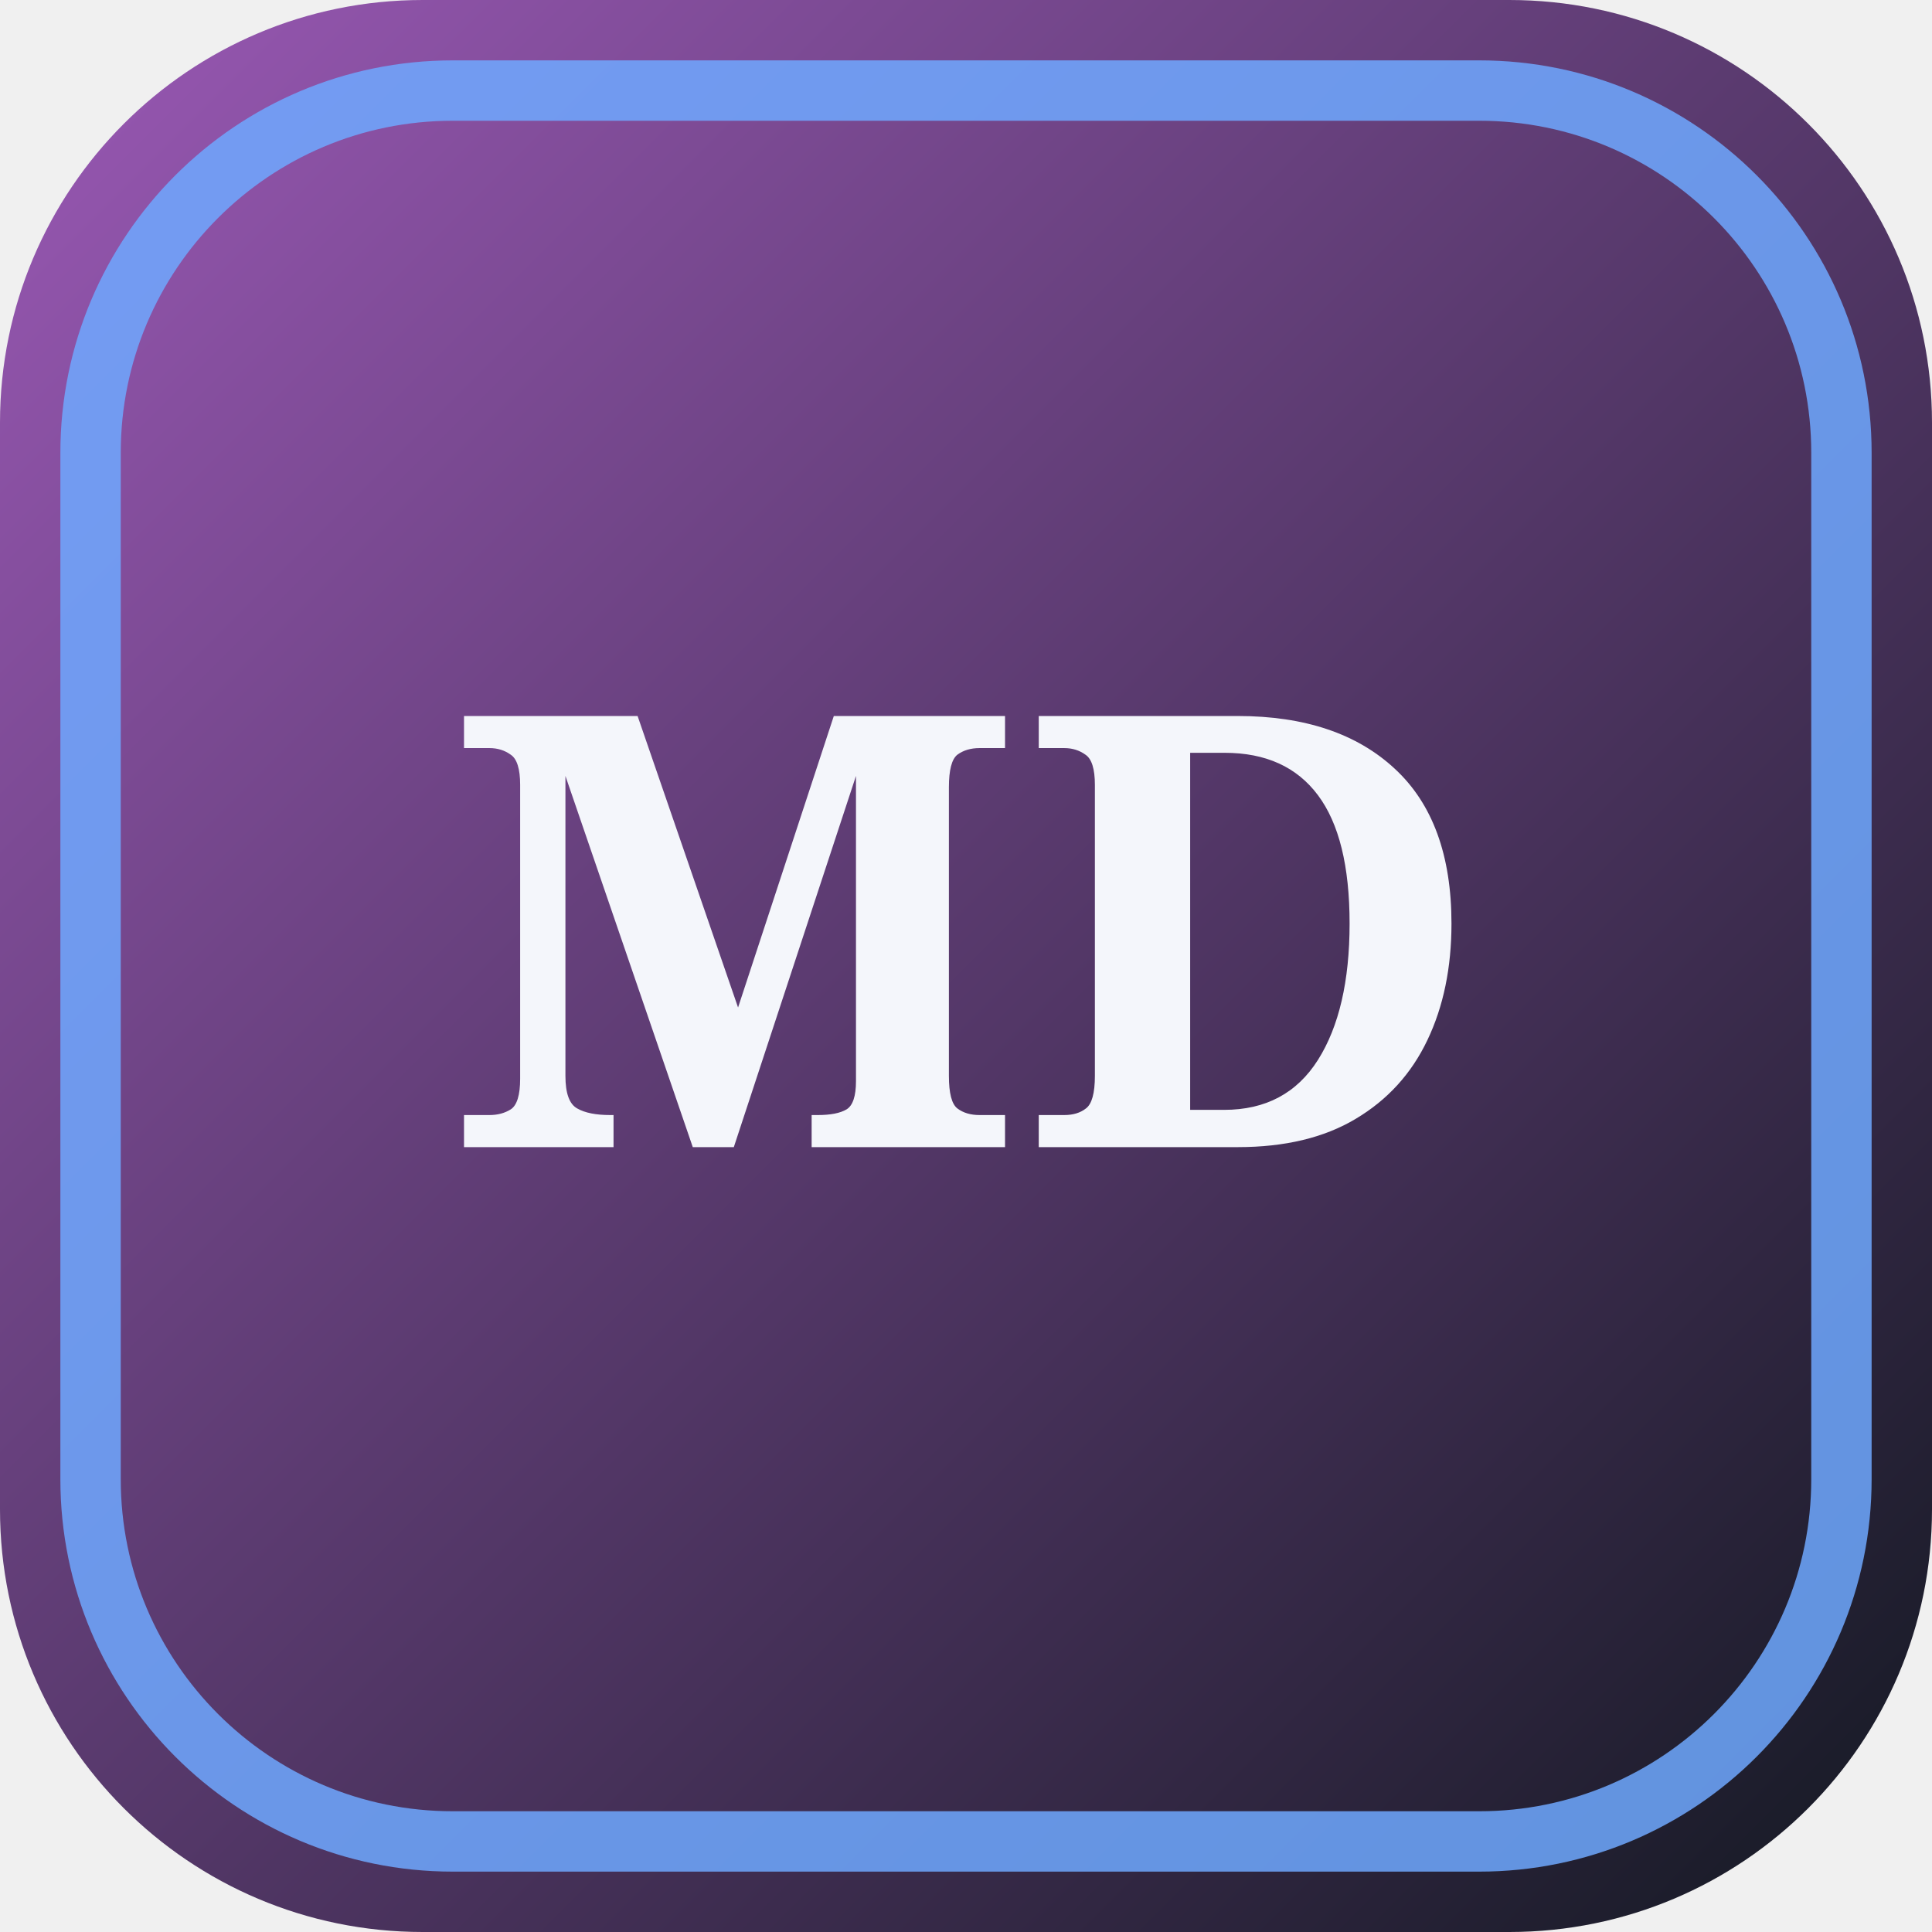
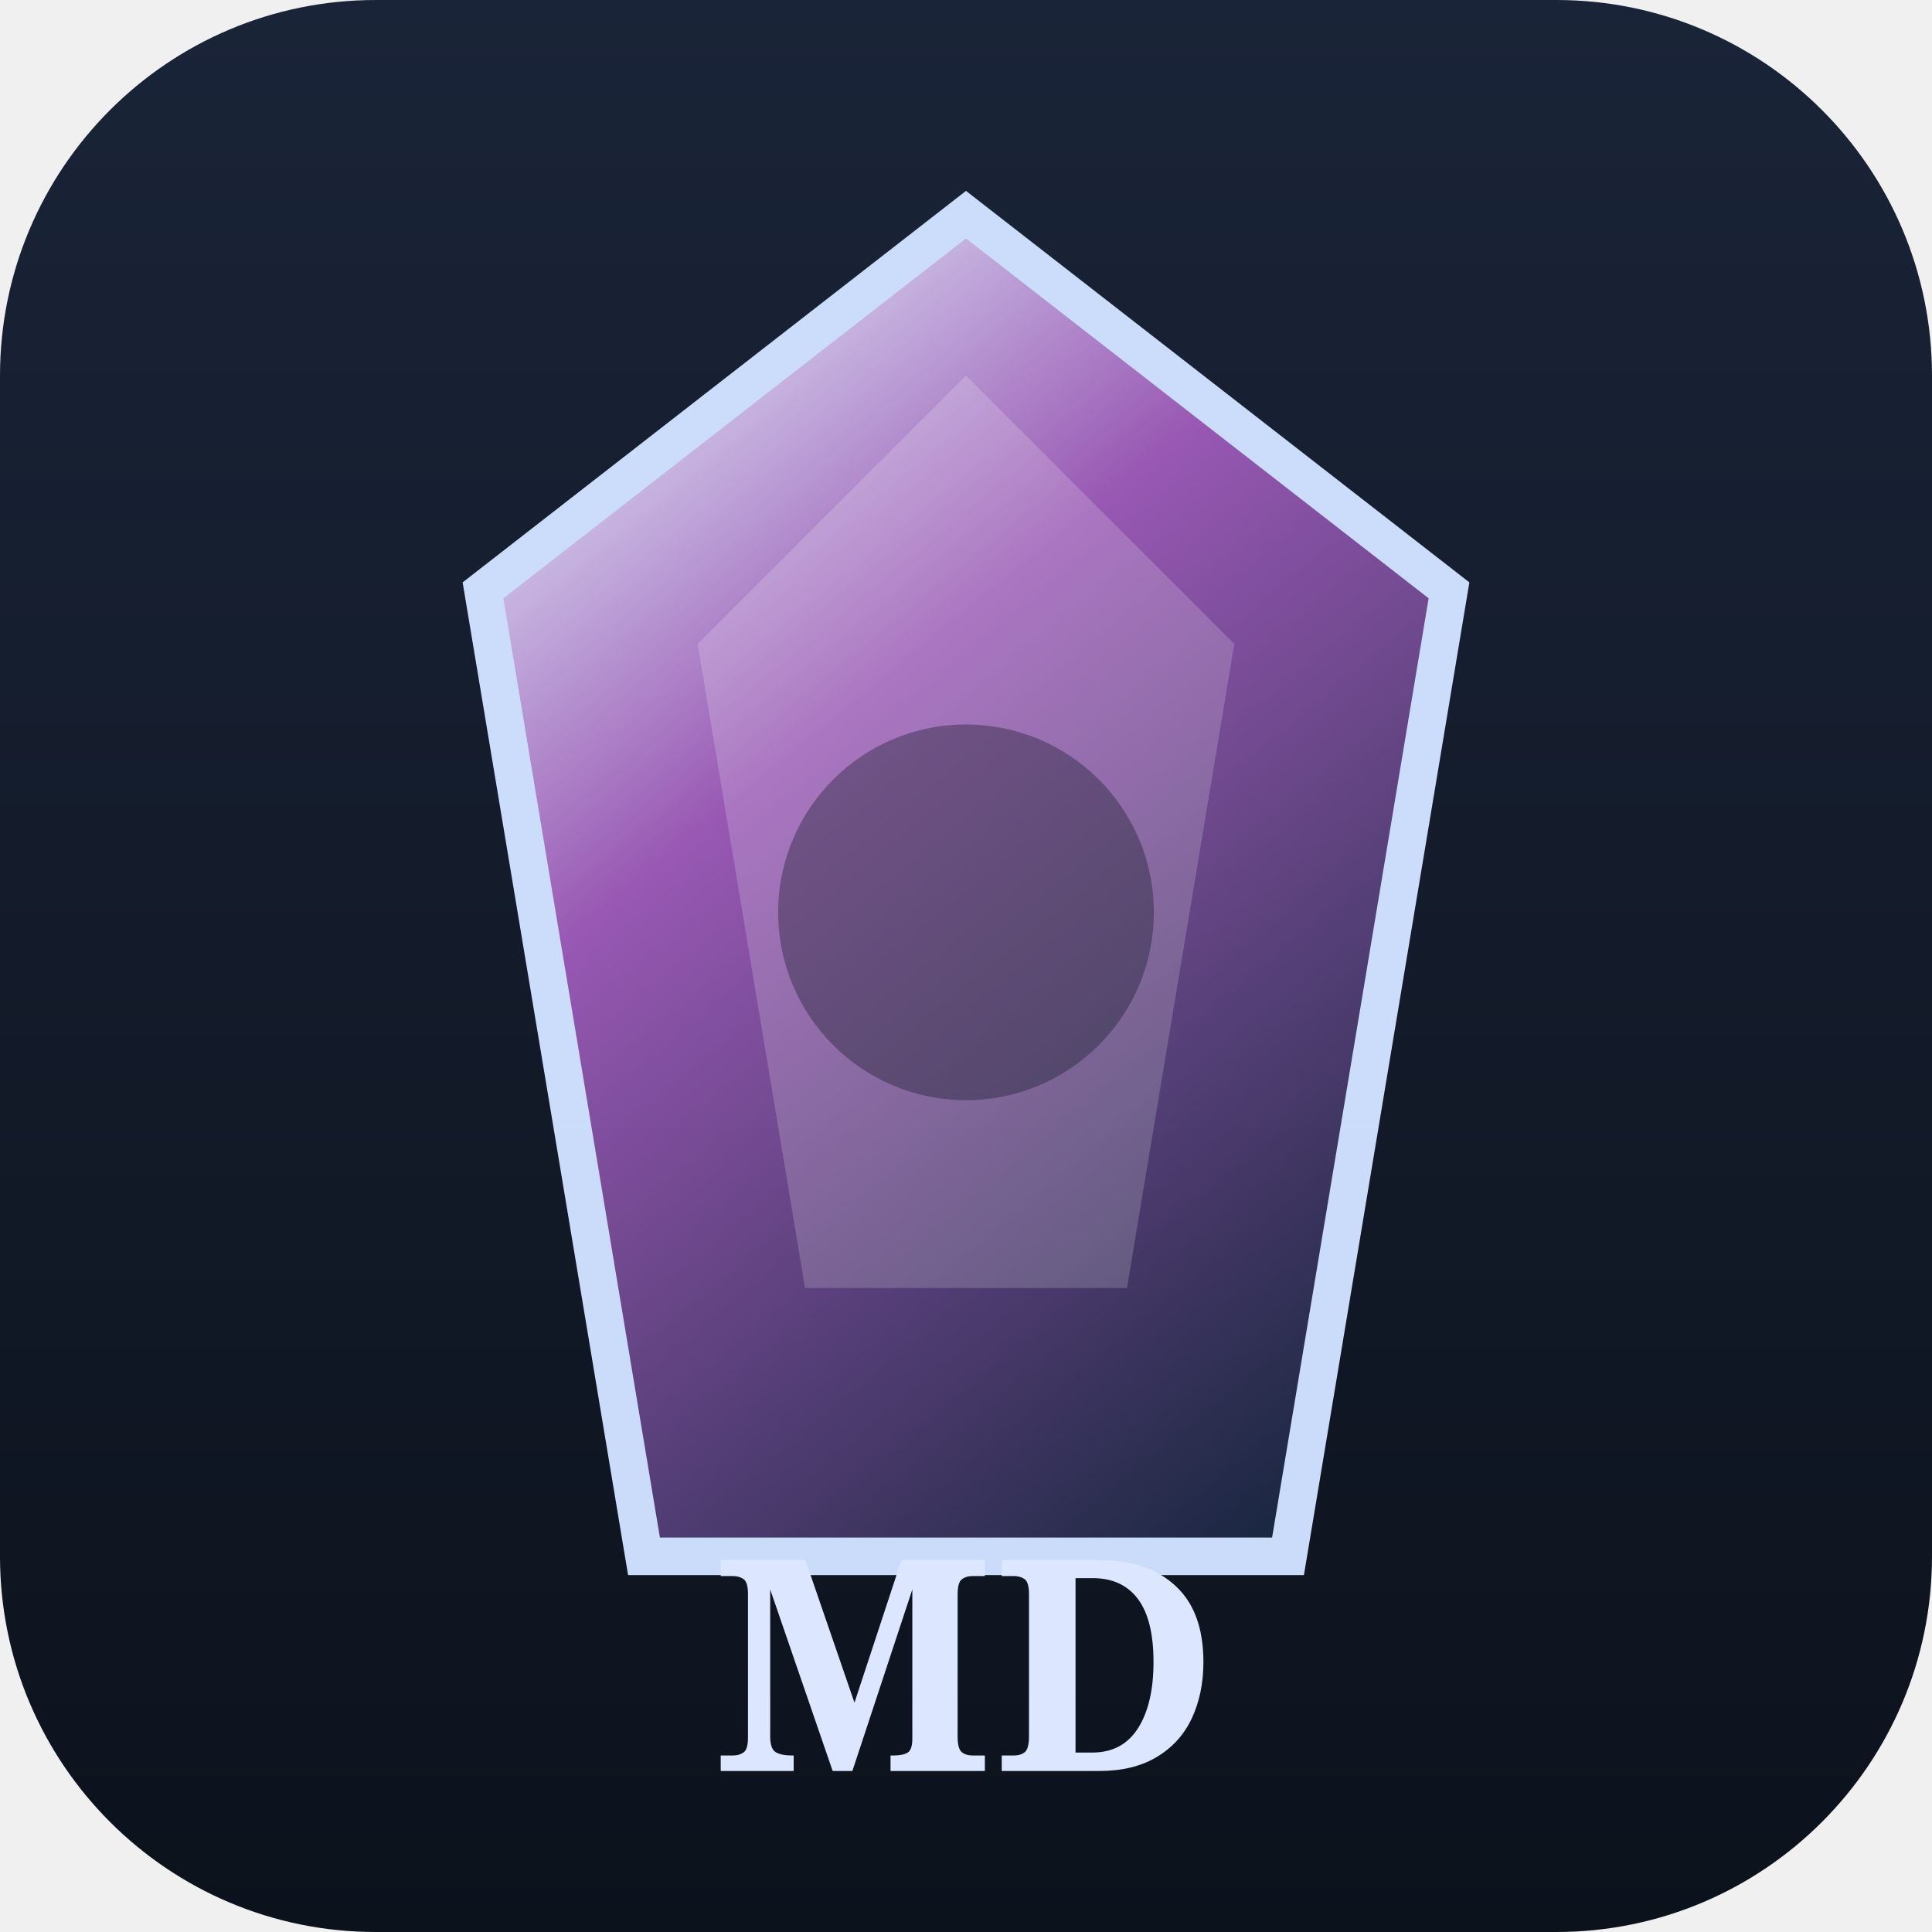
- <svg xmlns="http://www.w3.org/2000/svg" width="64" height="64" viewBox="0 0 64 64" role="img" aria-label="Metin Diabła #3">
+ <svg xmlns="http://www.w3.org/2000/svg" width="72" height="72" viewBox="0 0 72 72" role="img" aria-label="Metin Diabła #3">
  <defs>
-     <linearGradient id="g" x1="0" y1="0" x2="1" y2="1">
-       <stop offset="0%" stop-color="#9b59b6" />
-       <stop offset="100%" stop-color="#121820" />
+     <linearGradient id="bgmetin1772411567845" x1="0" y1="0" x2="0" y2="1">
+       <stop offset="0%" stop-color="#1a2438" />
+       <stop offset="100%" stop-color="#0c121c" />
+     </linearGradient>
+     <linearGradient id="stmetin1772411567845" x1="0.2" y1="0" x2="0.8" y2="1">
+       <stop offset="0%" stop-color="#e8f0ff" />
+       <stop offset="35%" stop-color="#9b59b6" />
+       <stop offset="100%" stop-color="#1a2840" />
    </linearGradient>
  </defs>
-   <rect width="64" height="64" rx="14" fill="url(#g)" />
-   <rect x="3" y="3" width="58" height="58" rx="12" fill="none" stroke="#6ea8ff" stroke-width="2" opacity="0.85" />
-   <text x="32" y="38" text-anchor="middle" font-family="Georgia, serif" font-size="20" font-weight="600" fill="#f4f6fb">MD</text>
+   <rect width="72" height="72" rx="14" fill="url(#bgmetin1772411567845)" />
+   <polygon points="36,8 54,22 48,58 24,58 18,22" fill="url(#stmetin1772411567845)" stroke="#cfe0ff" stroke-width="1.4" opacity="0.98" />
+   <polygon points="36,14 46,24 42,48 30,48 26,24" fill="#ffffff" opacity="0.18" />
+   <circle cx="36" cy="34" r="7" fill="#0b1220" opacity="0.35" />
+   <text x="36" y="66" text-anchor="middle" font-family="Georgia, serif" font-size="11" font-weight="700" fill="#dce7ff">MD</text>
</svg>
